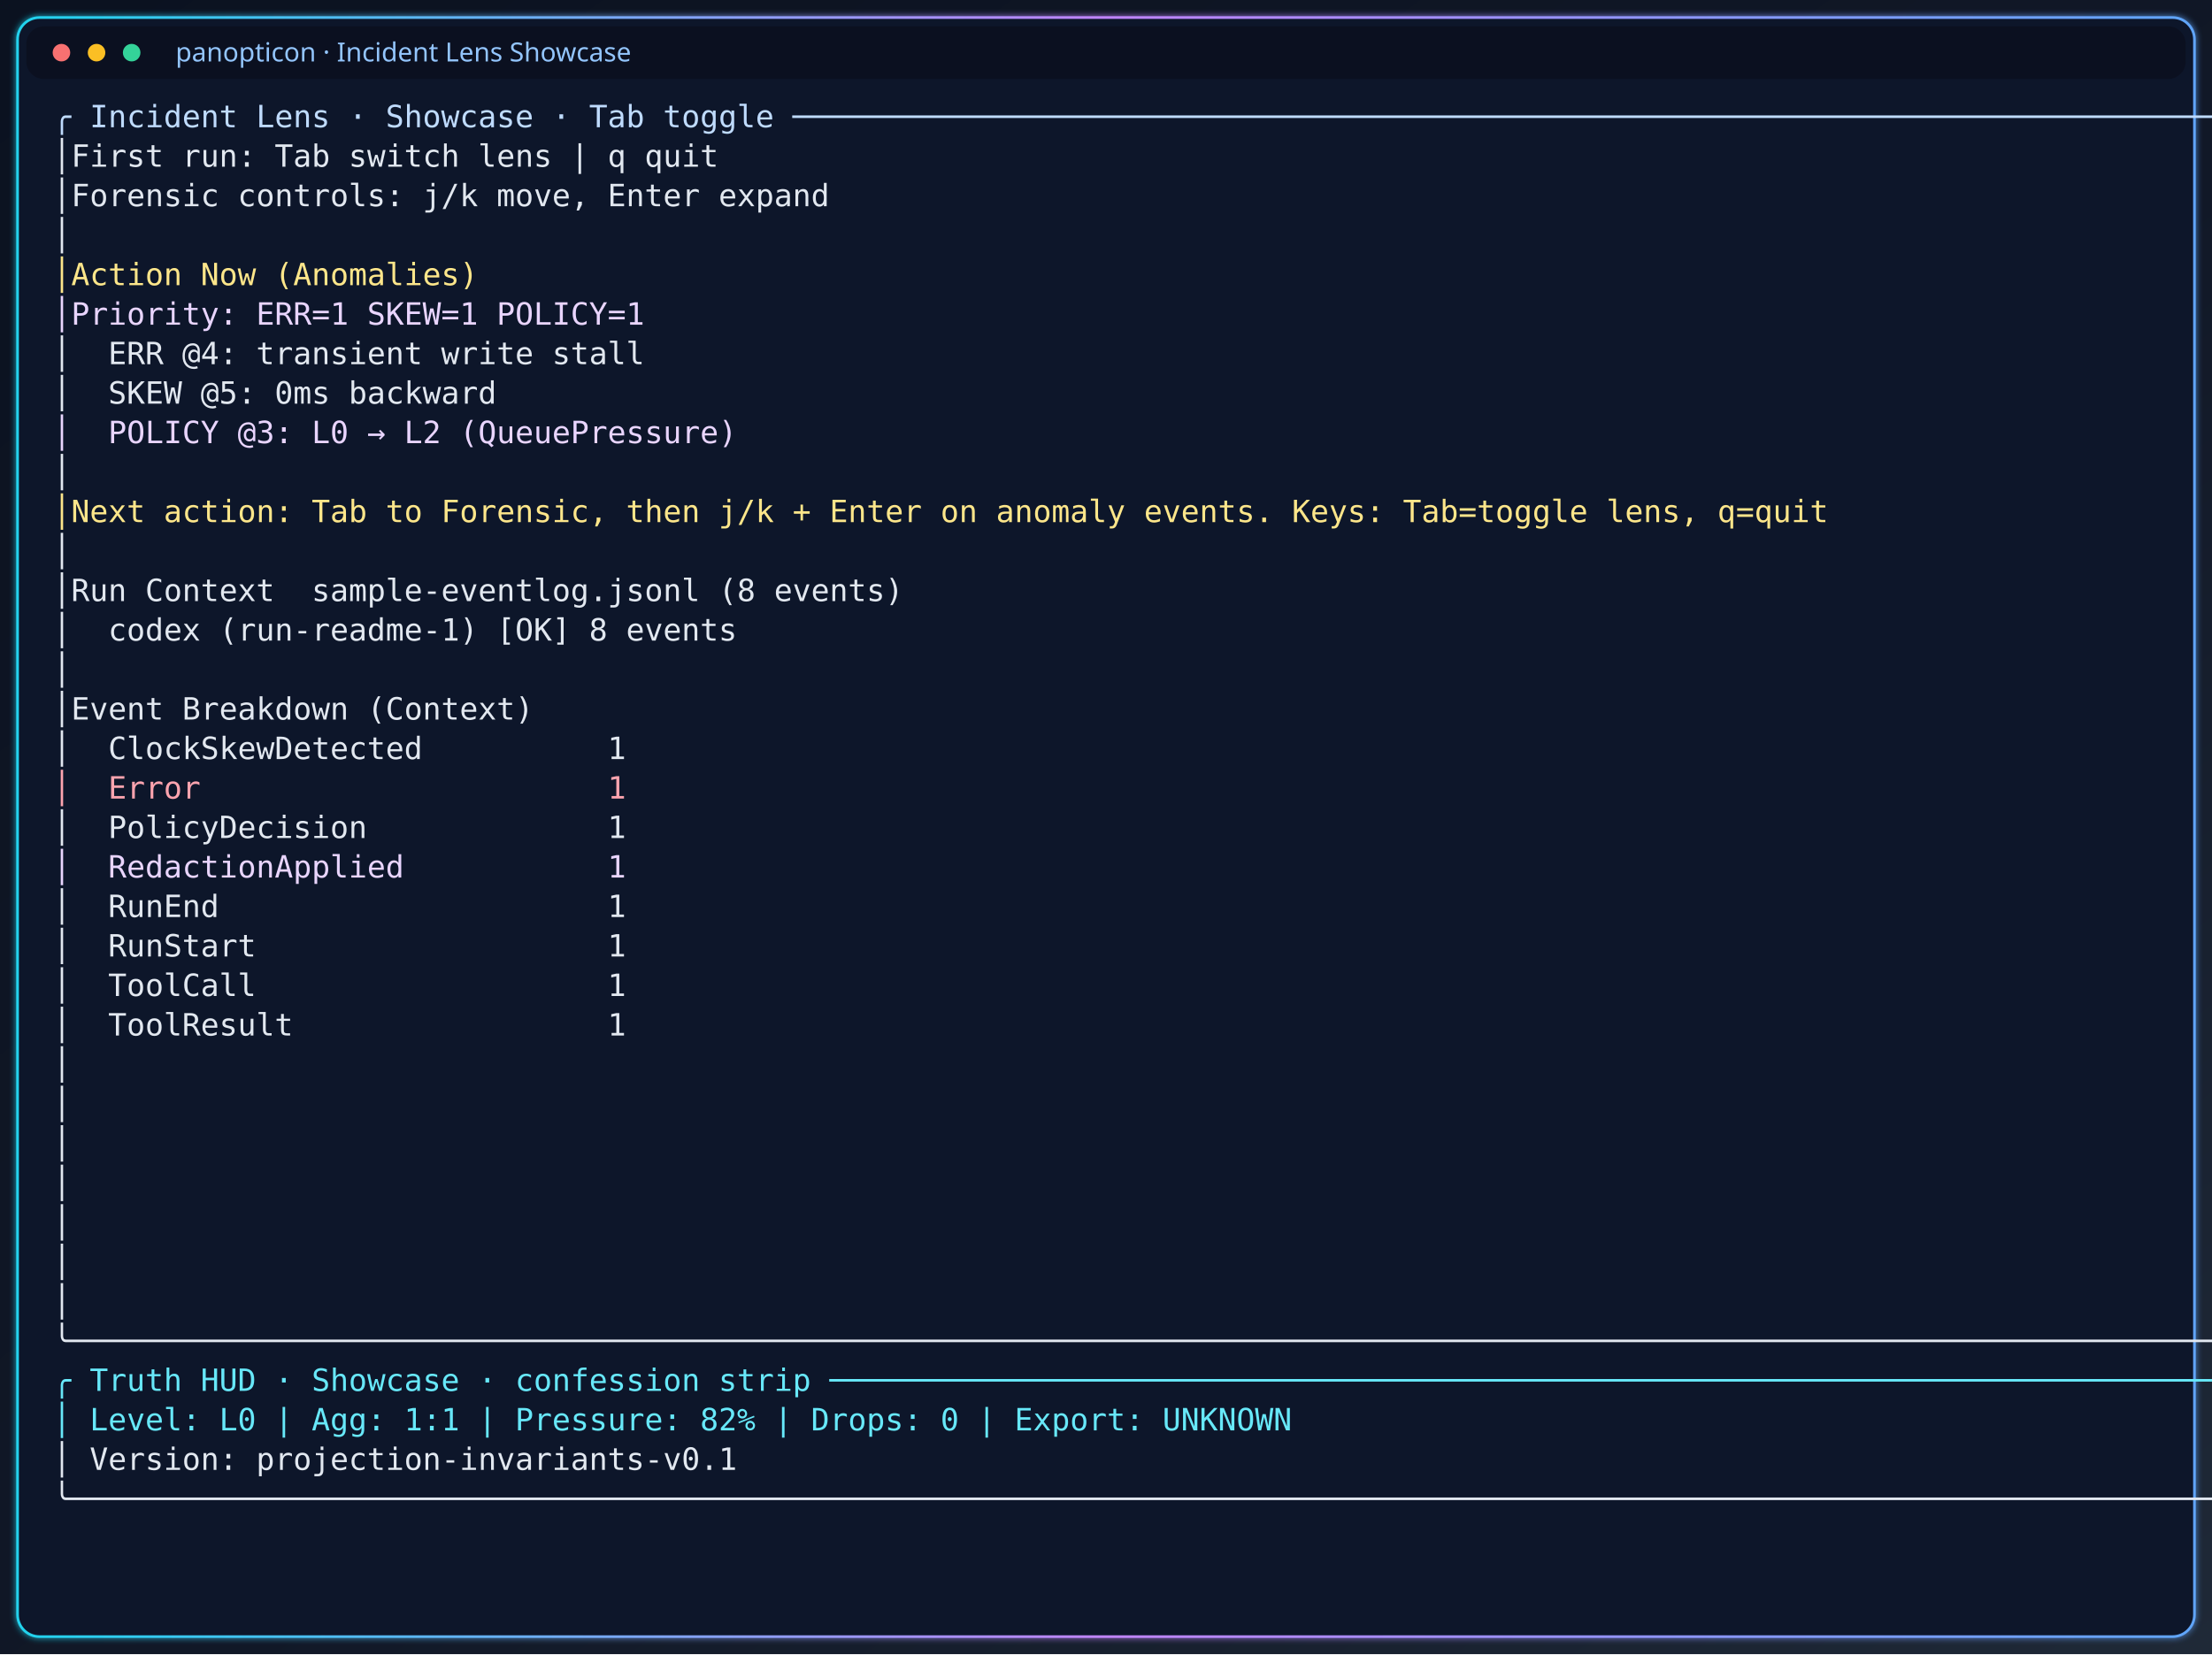
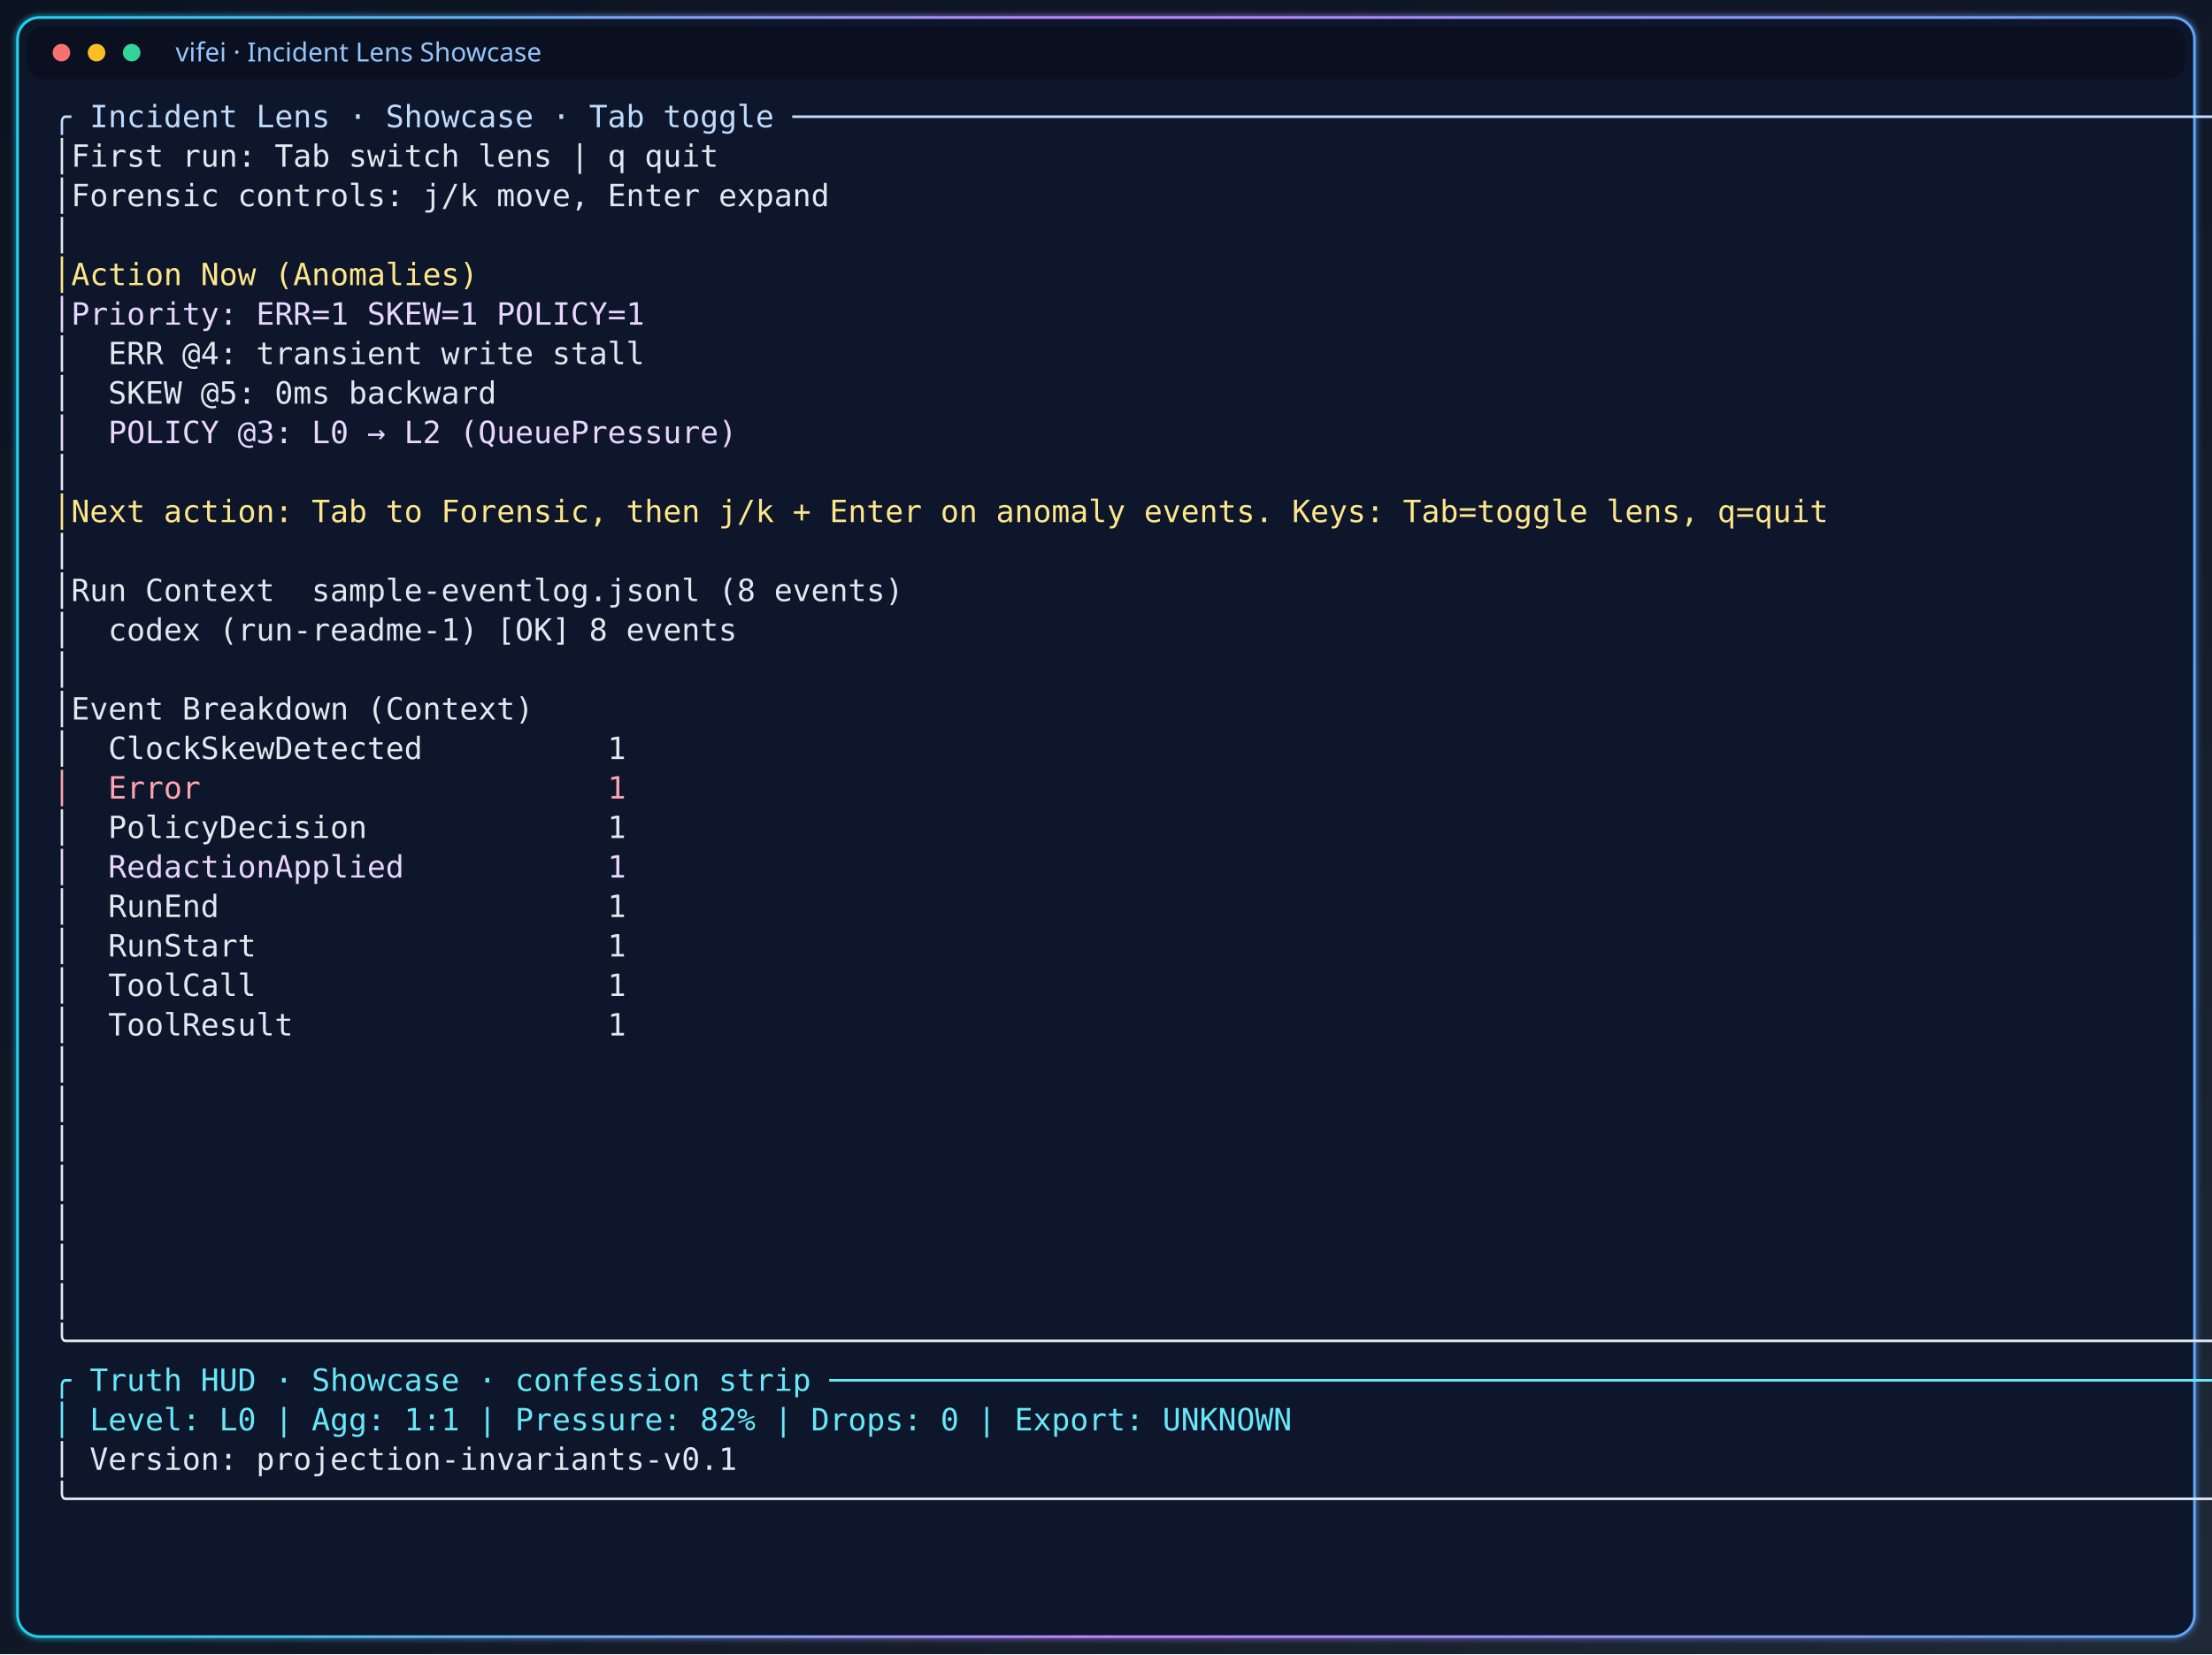
<svg xmlns="http://www.w3.org/2000/svg" width="1008" height="754" viewBox="0 0 1008 754" role="img" aria-label="Incident Lens Showcase">
  <defs>
    <linearGradient id="bg" x1="0" y1="0" x2="1" y2="1">
      <stop offset="0%" stop-color="#0b1220" />
      <stop offset="55%" stop-color="#111827" />
      <stop offset="100%" stop-color="#1f2937" />
    </linearGradient>
    <linearGradient id="frame" x1="0" y1="0" x2="1" y2="0">
      <stop offset="0%" stop-color="#22d3ee" />
      <stop offset="50%" stop-color="#c084fc" />
      <stop offset="100%" stop-color="#60a5fa" />
    </linearGradient>
    <filter id="glow" x="-50%" y="-50%" width="200%" height="200%">
      <feGaussianBlur stdDeviation="1.6" result="blur" />
      <feMerge>
        <feMergeNode in="blur" />
        <feMergeNode in="SourceGraphic" />
      </feMerge>
    </filter>
  </defs>
  <rect x="0" y="0" width="1008" height="754" fill="url(#bg)" />
  <rect x="8" y="8" width="992" height="738" fill="#0f172a" stroke="url(#frame)" filter="url(#glow)" stroke-width="1.2" rx="10" ry="10" />
  <rect x="12" y="12" width="984" height="24" fill="#0b1020" rx="8" ry="8" />
  <circle cx="28" cy="24" r="4" fill="#f87171" />
  <circle cx="44" cy="24" r="4" fill="#fbbf24" />
  <circle cx="60" cy="24" r="4" fill="#34d399" />
-   <text x="80" y="28" fill="#93c5fd" font-size="12" font-family="ui-sans-serif, system-ui, sans-serif">panopticon · Incident Lens Showcase</text>
+   <text x="80" y="28" fill="#93c5fd" font-size="12" font-family="ui-sans-serif, system-ui, sans-serif">vifei · Incident Lens Showcase</text>
  <g font-family="ui-monospace, SFMono-Regular, Menlo, Consolas, monospace" font-size="14">
    <text x="24" y="58" fill="#bfdbfe" xml:space="preserve">╭ Incident Lens · Showcase · Tab toggle ───────────────────────────────────────────────────────────────────────────────╮</text>
    <text x="24" y="76" fill="#e2e8f0" xml:space="preserve">│First run: Tab switch lens | q quit                                                                                   │</text>
    <text x="24" y="94" fill="#e2e8f0" xml:space="preserve">│Forensic controls: j/k move, Enter expand                                                                             │</text>
    <text x="24" y="112" fill="#e2e8f0" xml:space="preserve">│                                                                                                                      │</text>
    <text x="24" y="130" fill="#fde68a" xml:space="preserve">│Action Now (Anomalies)                                                                                                │</text>
    <text x="24" y="148" fill="#e9d5ff" xml:space="preserve">│Priority: ERR=1 SKEW=1 POLICY=1                                                                                       │</text>
    <text x="24" y="166" fill="#e2e8f0" xml:space="preserve">│  ERR @4: transient write stall                                                                                       │</text>
    <text x="24" y="184" fill="#e2e8f0" xml:space="preserve">│  SKEW @5: 0ms backward                                                                                               │</text>
    <text x="24" y="202" fill="#e9d5ff" xml:space="preserve">│  POLICY @3: L0 → L2 (QueuePressure)                                                                                  │</text>
    <text x="24" y="220" fill="#e2e8f0" xml:space="preserve">│                                                                                                                      │</text>
    <text x="24" y="238" fill="#fde68a" xml:space="preserve">│Next action: Tab to Forensic, then j/k + Enter on anomaly events. Keys: Tab=toggle lens, q=quit                       │</text>
    <text x="24" y="256" fill="#e2e8f0" xml:space="preserve">│                                                                                                                      │</text>
    <text x="24" y="274" fill="#e2e8f0" xml:space="preserve">│Run Context  sample-eventlog.jsonl (8 events)                                                                         │</text>
    <text x="24" y="292" fill="#e2e8f0" xml:space="preserve">│  codex (run-readme-1) [OK] 8 events                                                                                  │</text>
    <text x="24" y="310" fill="#e2e8f0" xml:space="preserve">│                                                                                                                      │</text>
    <text x="24" y="328" fill="#e2e8f0" xml:space="preserve">│Event Breakdown (Context)                                                                                             │</text>
    <text x="24" y="346" fill="#e2e8f0" xml:space="preserve">│  ClockSkewDetected          1                                                                                        │</text>
    <text x="24" y="364" fill="#fda4af" xml:space="preserve">│  Error                      1                                                                                        │</text>
    <text x="24" y="382" fill="#e2e8f0" xml:space="preserve">│  PolicyDecision             1                                                                                        │</text>
    <text x="24" y="400" fill="#e9d5ff" xml:space="preserve">│  RedactionApplied           1                                                                                        │</text>
    <text x="24" y="418" fill="#e2e8f0" xml:space="preserve">│  RunEnd                     1                                                                                        │</text>
    <text x="24" y="436" fill="#e2e8f0" xml:space="preserve">│  RunStart                   1                                                                                        │</text>
    <text x="24" y="454" fill="#e2e8f0" xml:space="preserve">│  ToolCall                   1                                                                                        │</text>
    <text x="24" y="472" fill="#e2e8f0" xml:space="preserve">│  ToolResult                 1                                                                                        │</text>
    <text x="24" y="490" fill="#e2e8f0" xml:space="preserve">│                                                                                                                      │</text>
    <text x="24" y="508" fill="#e2e8f0" xml:space="preserve">│                                                                                                                      │</text>
    <text x="24" y="526" fill="#e2e8f0" xml:space="preserve">│                                                                                                                      │</text>
    <text x="24" y="544" fill="#e2e8f0" xml:space="preserve">│                                                                                                                      │</text>
    <text x="24" y="562" fill="#e2e8f0" xml:space="preserve">│                                                                                                                      │</text>
    <text x="24" y="580" fill="#e2e8f0" xml:space="preserve">│                                                                                                                      │</text>
    <text x="24" y="598" fill="#e2e8f0" xml:space="preserve">│                                                                                                                      │</text>
    <text x="24" y="616" fill="#e2e8f0" xml:space="preserve">╰──────────────────────────────────────────────────────────────────────────────────────────────────────────────────────╯</text>
    <text x="24" y="634" fill="#67e8f9" xml:space="preserve">╭ Truth HUD · Showcase · confession strip ─────────────────────────────────────────────────────────────────────────────╮</text>
    <text x="24" y="652" fill="#67e8f9" xml:space="preserve">│ Level: L0 | Agg: 1:1 | Pressure: 82% | Drops: 0 | Export: UNKNOWN                                                    │</text>
    <text x="24" y="670" fill="#e2e8f0" xml:space="preserve">│ Version: projection-invariants-v0.1                                                                                  │</text>
    <text x="24" y="688" fill="#e2e8f0" xml:space="preserve">╰──────────────────────────────────────────────────────────────────────────────────────────────────────────────────────╯</text>
  </g>
</svg>
